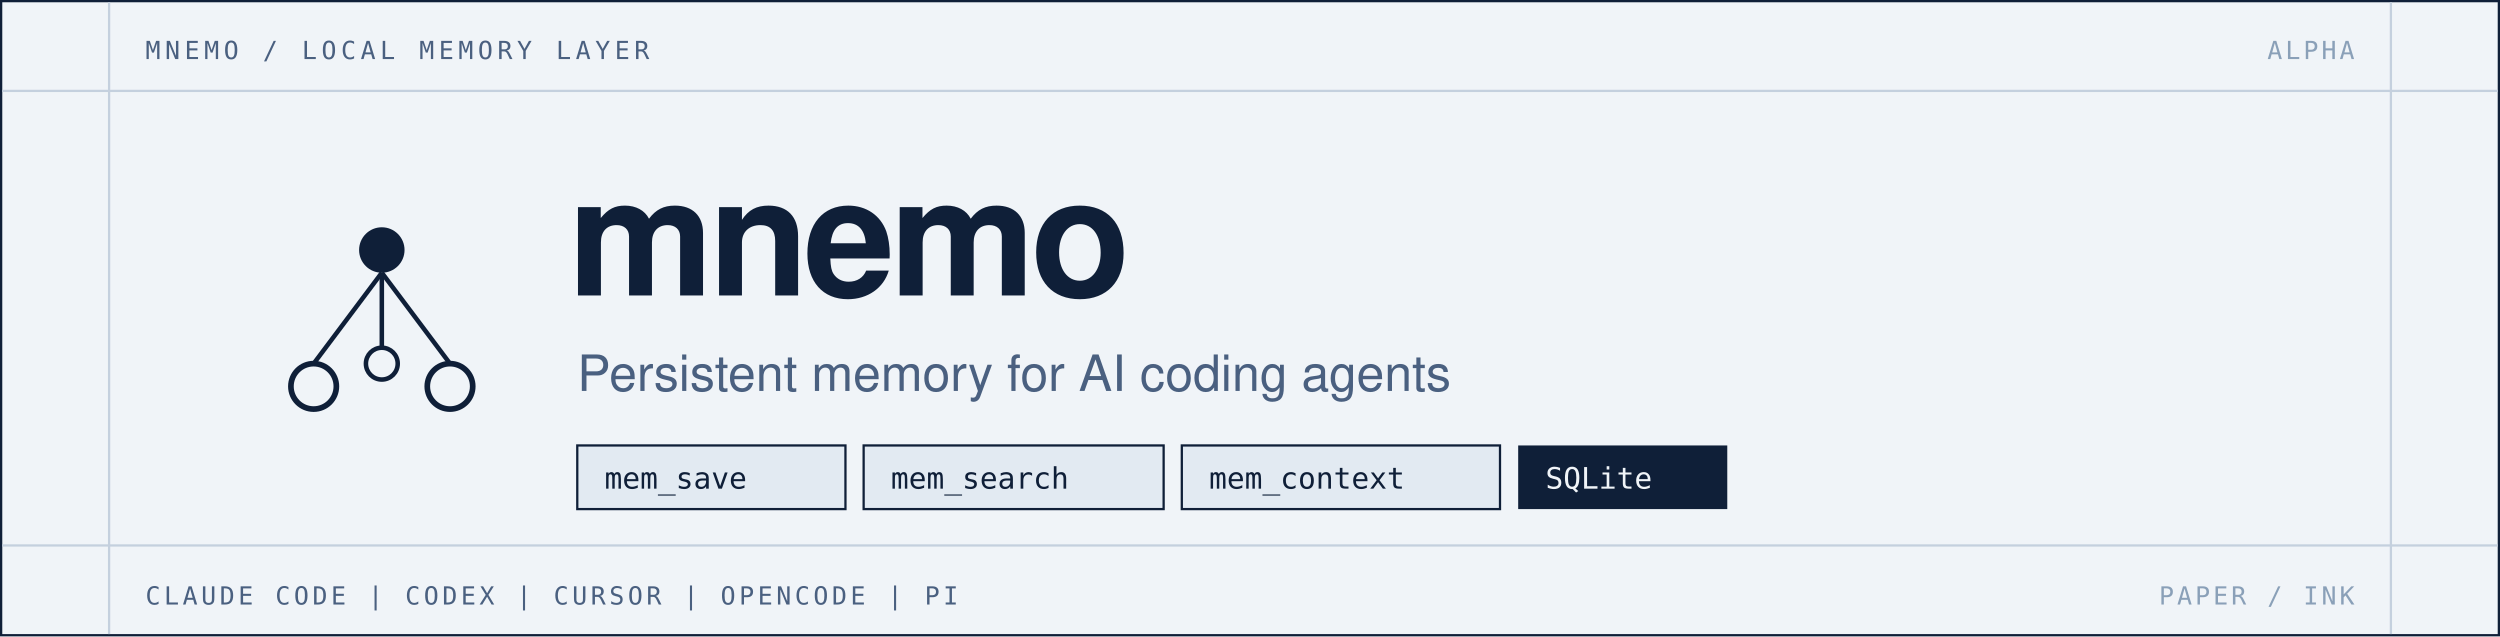
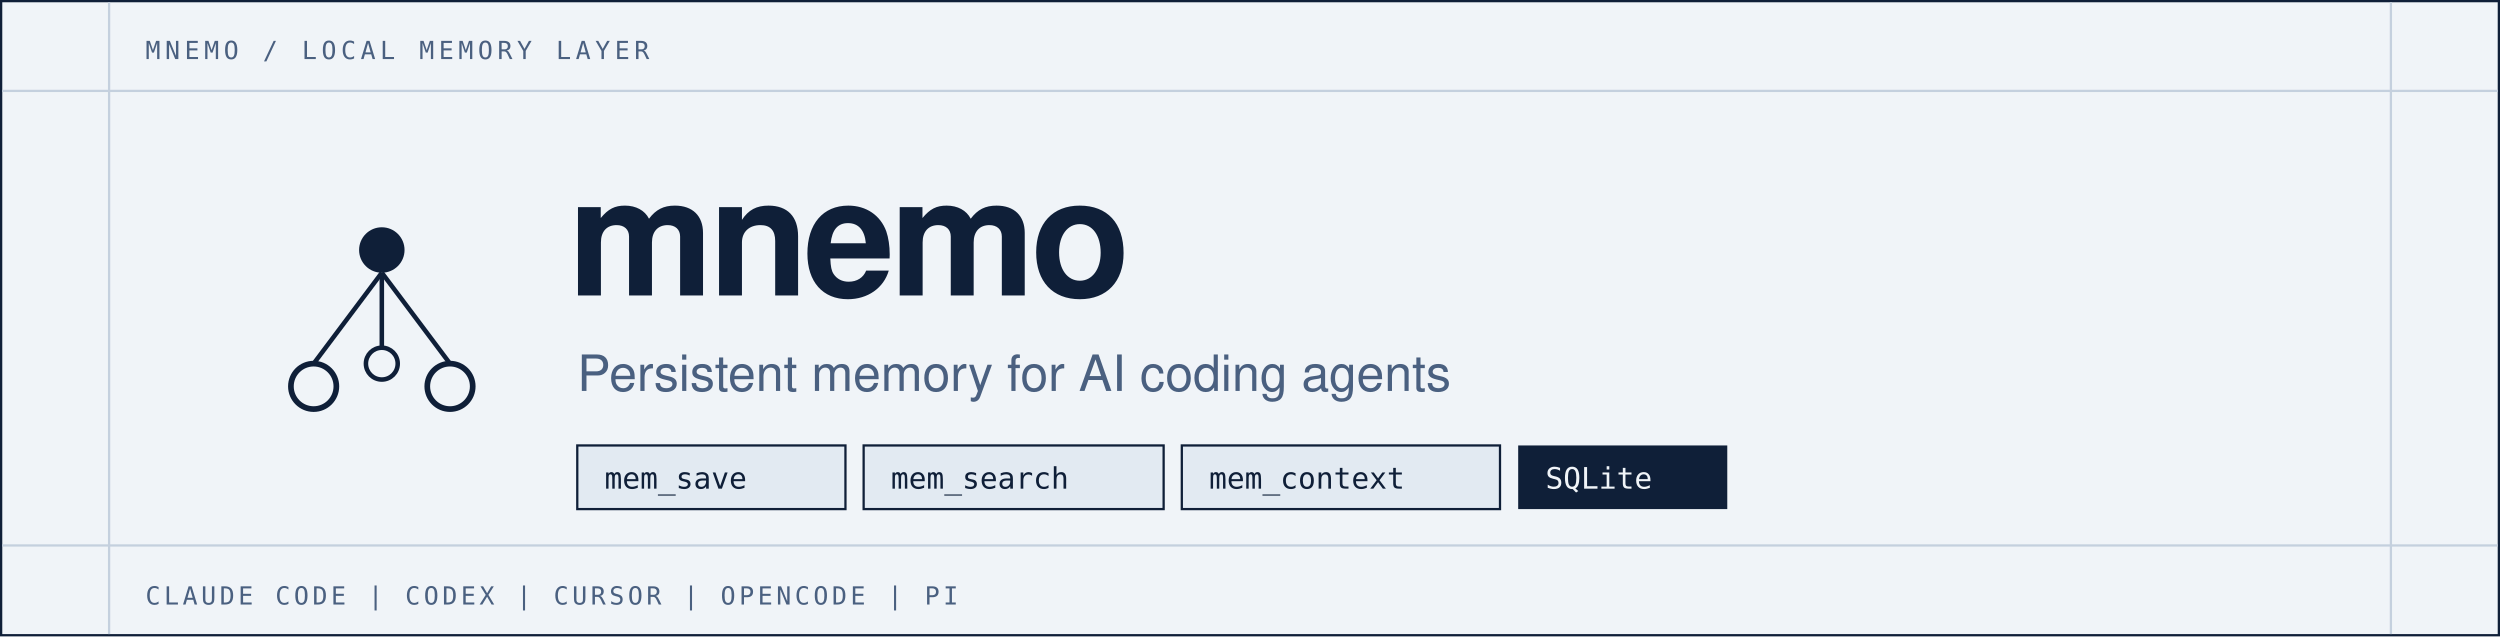
<svg xmlns="http://www.w3.org/2000/svg" width="1100" height="280" viewBox="0 0 1100 280" fill="none" role="img" aria-labelledby="title desc">
  <rect width="1100" height="280" fill="#f0f4f8" />
  <rect x="0.5" y="0.5" width="1099" height="279" stroke="#0f1f38" stroke-width="1" />
  <line x1="48" y1="1" x2="48" y2="279" stroke="#c4d0de" stroke-width="1" />
  <line x1="1052" y1="1" x2="1052" y2="279" stroke="#c4d0de" stroke-width="1" />
  <line x1="1" y1="40" x2="1099" y2="40" stroke="#c4d0de" stroke-width="1" />
  <line x1="1" y1="240" x2="1099" y2="240" stroke="#c4d0de" stroke-width="1" />
  <text x="64" y="26" font-family="ui-monospace, Menlo, monospace" font-size="11" letter-spacing="0.18em" fill="#4a6080">MNEMO / LOCAL MEMORY LAYER</text>
-   <text x="1036" y="26" text-anchor="end" font-family="ui-monospace, Menlo, monospace" font-size="11" letter-spacing="0.12em" fill="#8aa0b8">ALPHA</text>
  <g transform="translate(120, 92)">
    <circle cx="48" cy="18" r="10" fill="#0f1f38" />
    <circle cx="18" cy="78" r="10" fill="none" stroke="#0f1f38" stroke-width="2.5" />
    <circle cx="78" cy="78" r="10" fill="none" stroke="#0f1f38" stroke-width="2.5" />
    <circle cx="48" cy="68" r="7" fill="none" stroke="#0f1f38" stroke-width="2" />
    <line x1="48" y1="28" x2="18" y2="68" stroke="#0f1f38" stroke-width="2" />
    <line x1="48" y1="28" x2="78" y2="68" stroke="#0f1f38" stroke-width="2" />
    <line x1="48" y1="28" x2="48" y2="61" stroke="#0f1f38" stroke-width="2" />
  </g>
  <text x="250" y="130" font-family="Helvetica Neue, Helvetica, Arial, sans-serif" font-size="72" font-weight="700" letter-spacing="-0.03em" fill="#0f1f38">mnemo</text>
  <text x="254" y="172" font-family="Helvetica Neue, Helvetica, Arial, sans-serif" font-size="22" fill="#4a6080">Persistent memory for AI coding agents</text>
  <g font-family="ui-monospace, Menlo, monospace" font-size="13" fill="#0f1f38">
    <rect x="254" y="196" width="118" height="28" fill="#e2eaf2" stroke="#0f1f38" stroke-width="1" />
    <text x="266" y="215">mem_save</text>
    <rect x="380" y="196" width="132" height="28" fill="#e2eaf2" stroke="#0f1f38" stroke-width="1" />
    <text x="392" y="215">mem_search</text>
    <rect x="520" y="196" width="140" height="28" fill="#e2eaf2" stroke="#0f1f38" stroke-width="1" />
    <text x="532" y="215">mem_context</text>
    <rect x="668" y="196" width="92" height="28" fill="#0f1f38" />
    <text x="680" y="215" fill="#f0f4f8">SQLite</text>
  </g>
  <text x="64" y="266" font-family="ui-monospace, Menlo, monospace" font-size="11" letter-spacing="0.14em" fill="#4a6080">CLAUDE CODE  |  CODEX  |  CURSOR  |  OPENCODE  |  PI</text>
-   <text x="1036" y="266" text-anchor="end" font-family="ui-monospace, Menlo, monospace" font-size="11" letter-spacing="0.12em" fill="#8aa0b8">PAPER / INK</text>
</svg>
